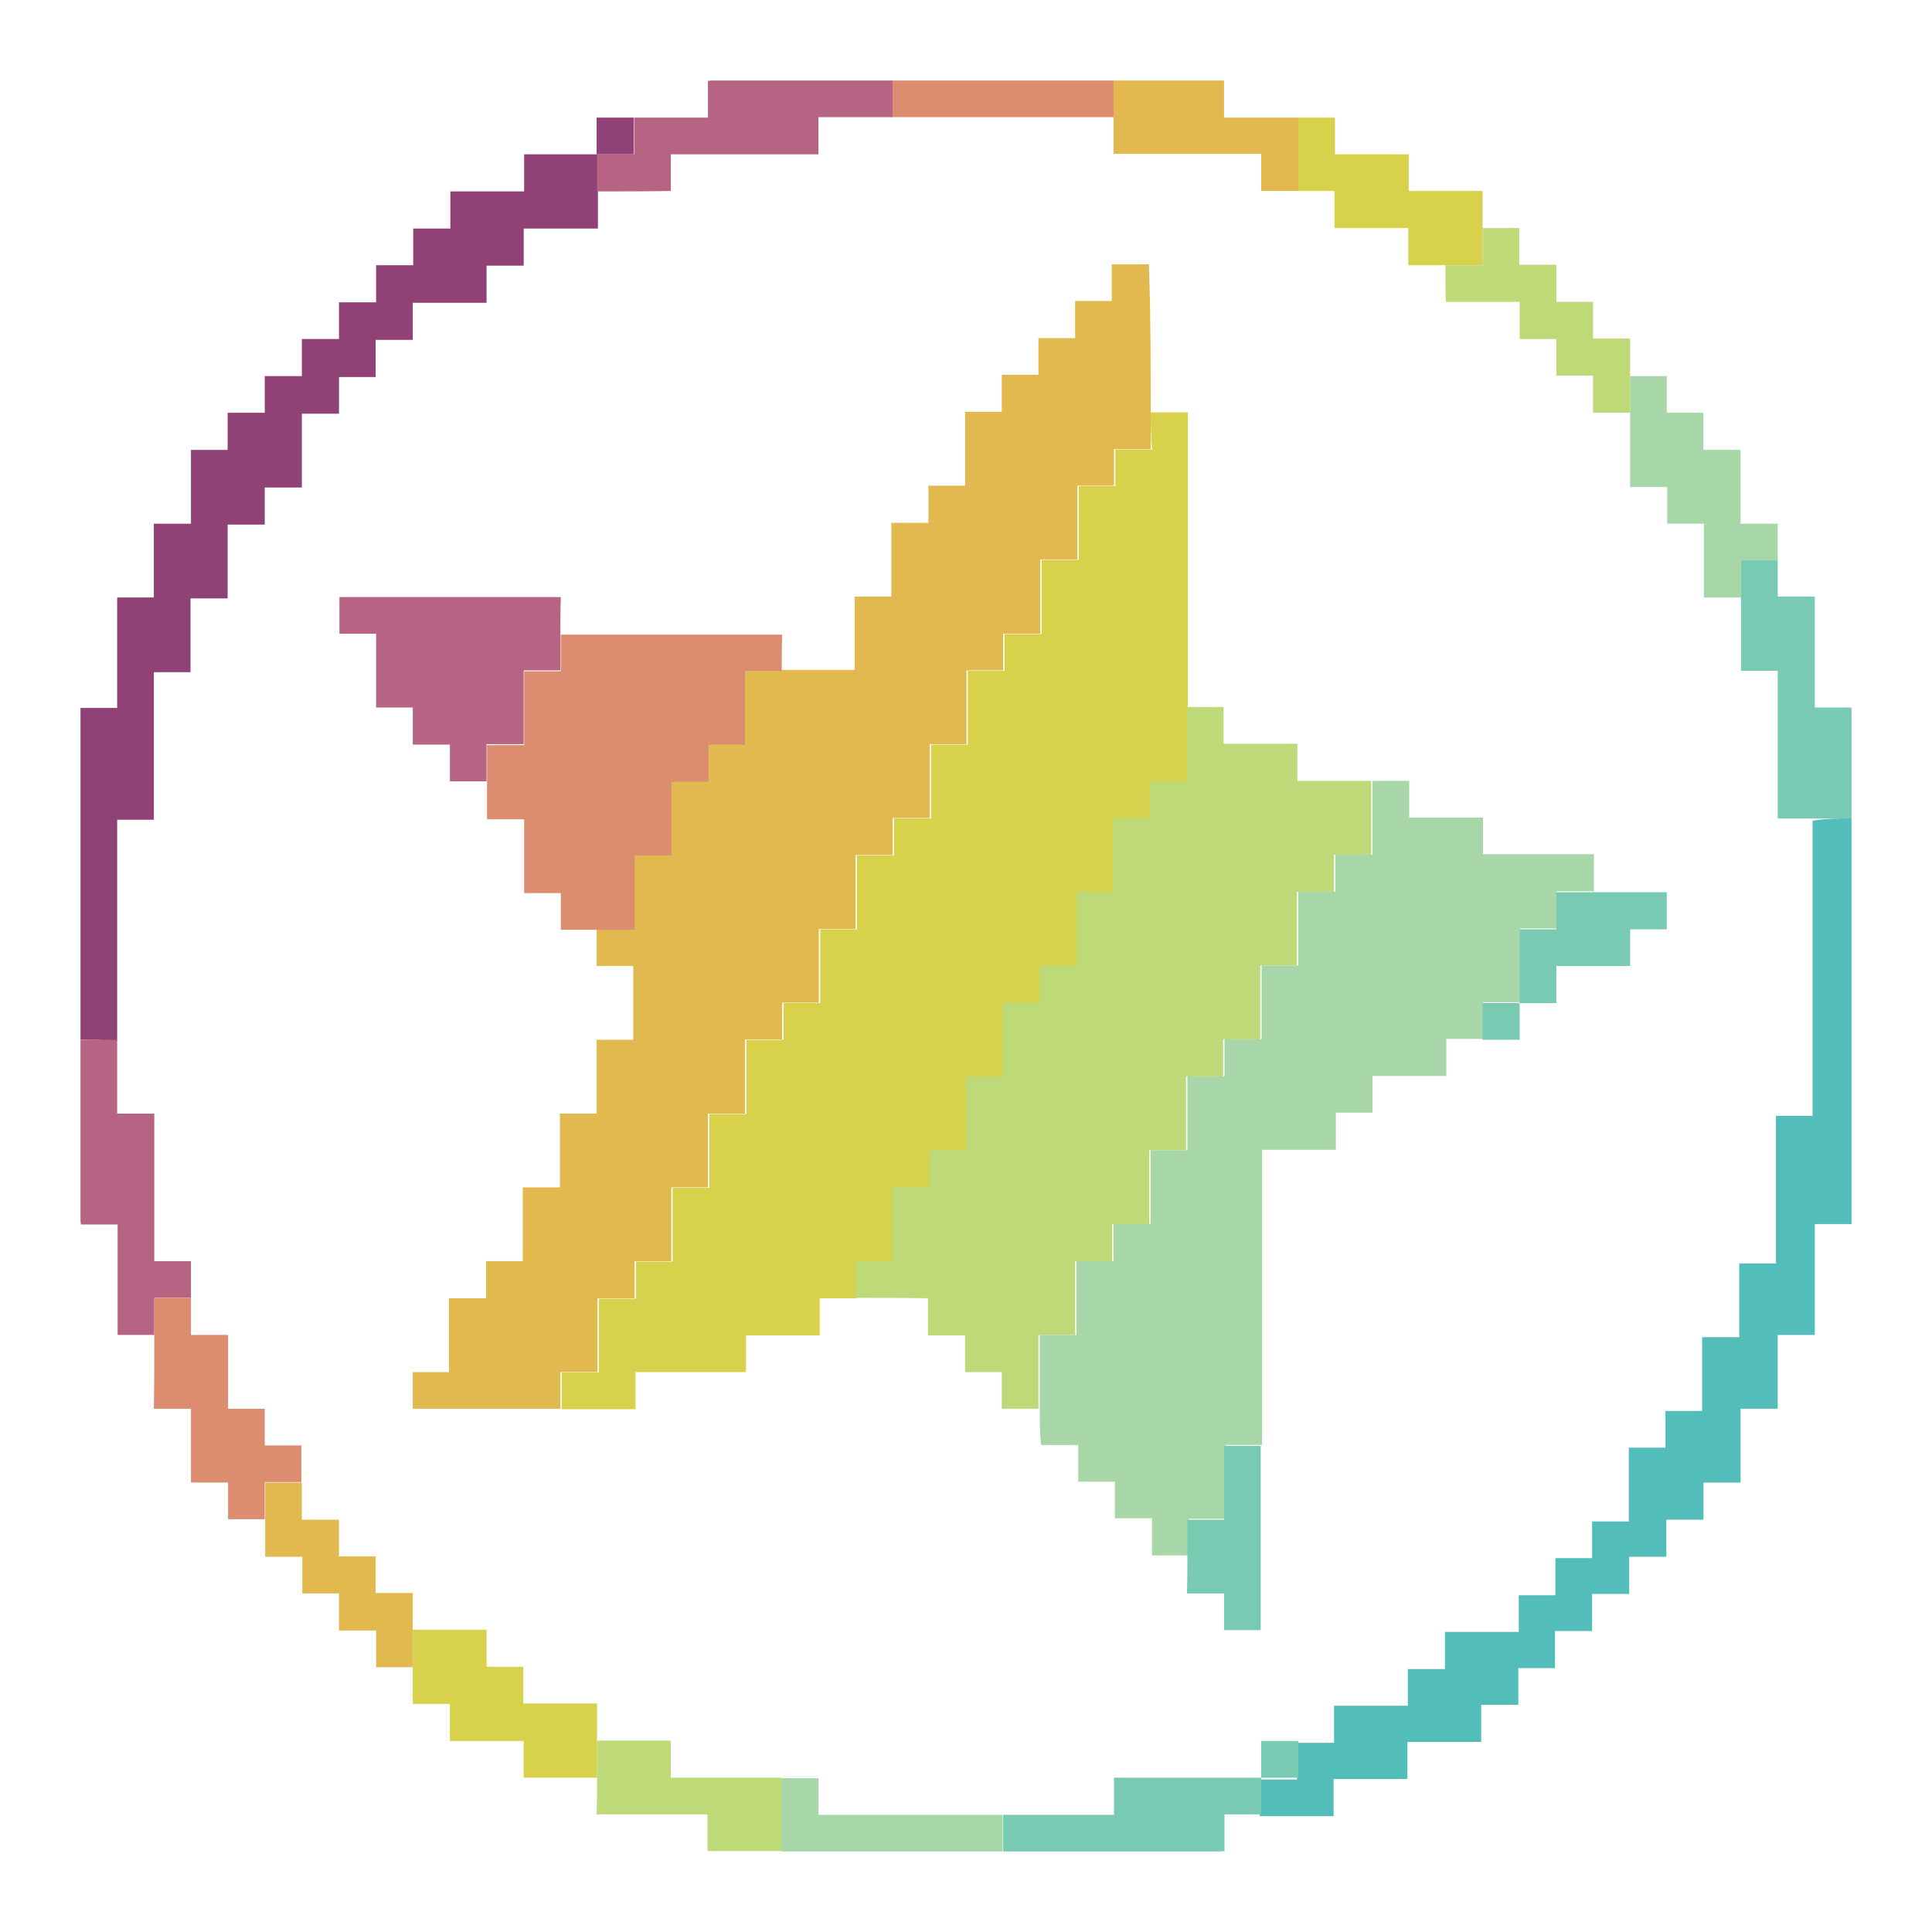
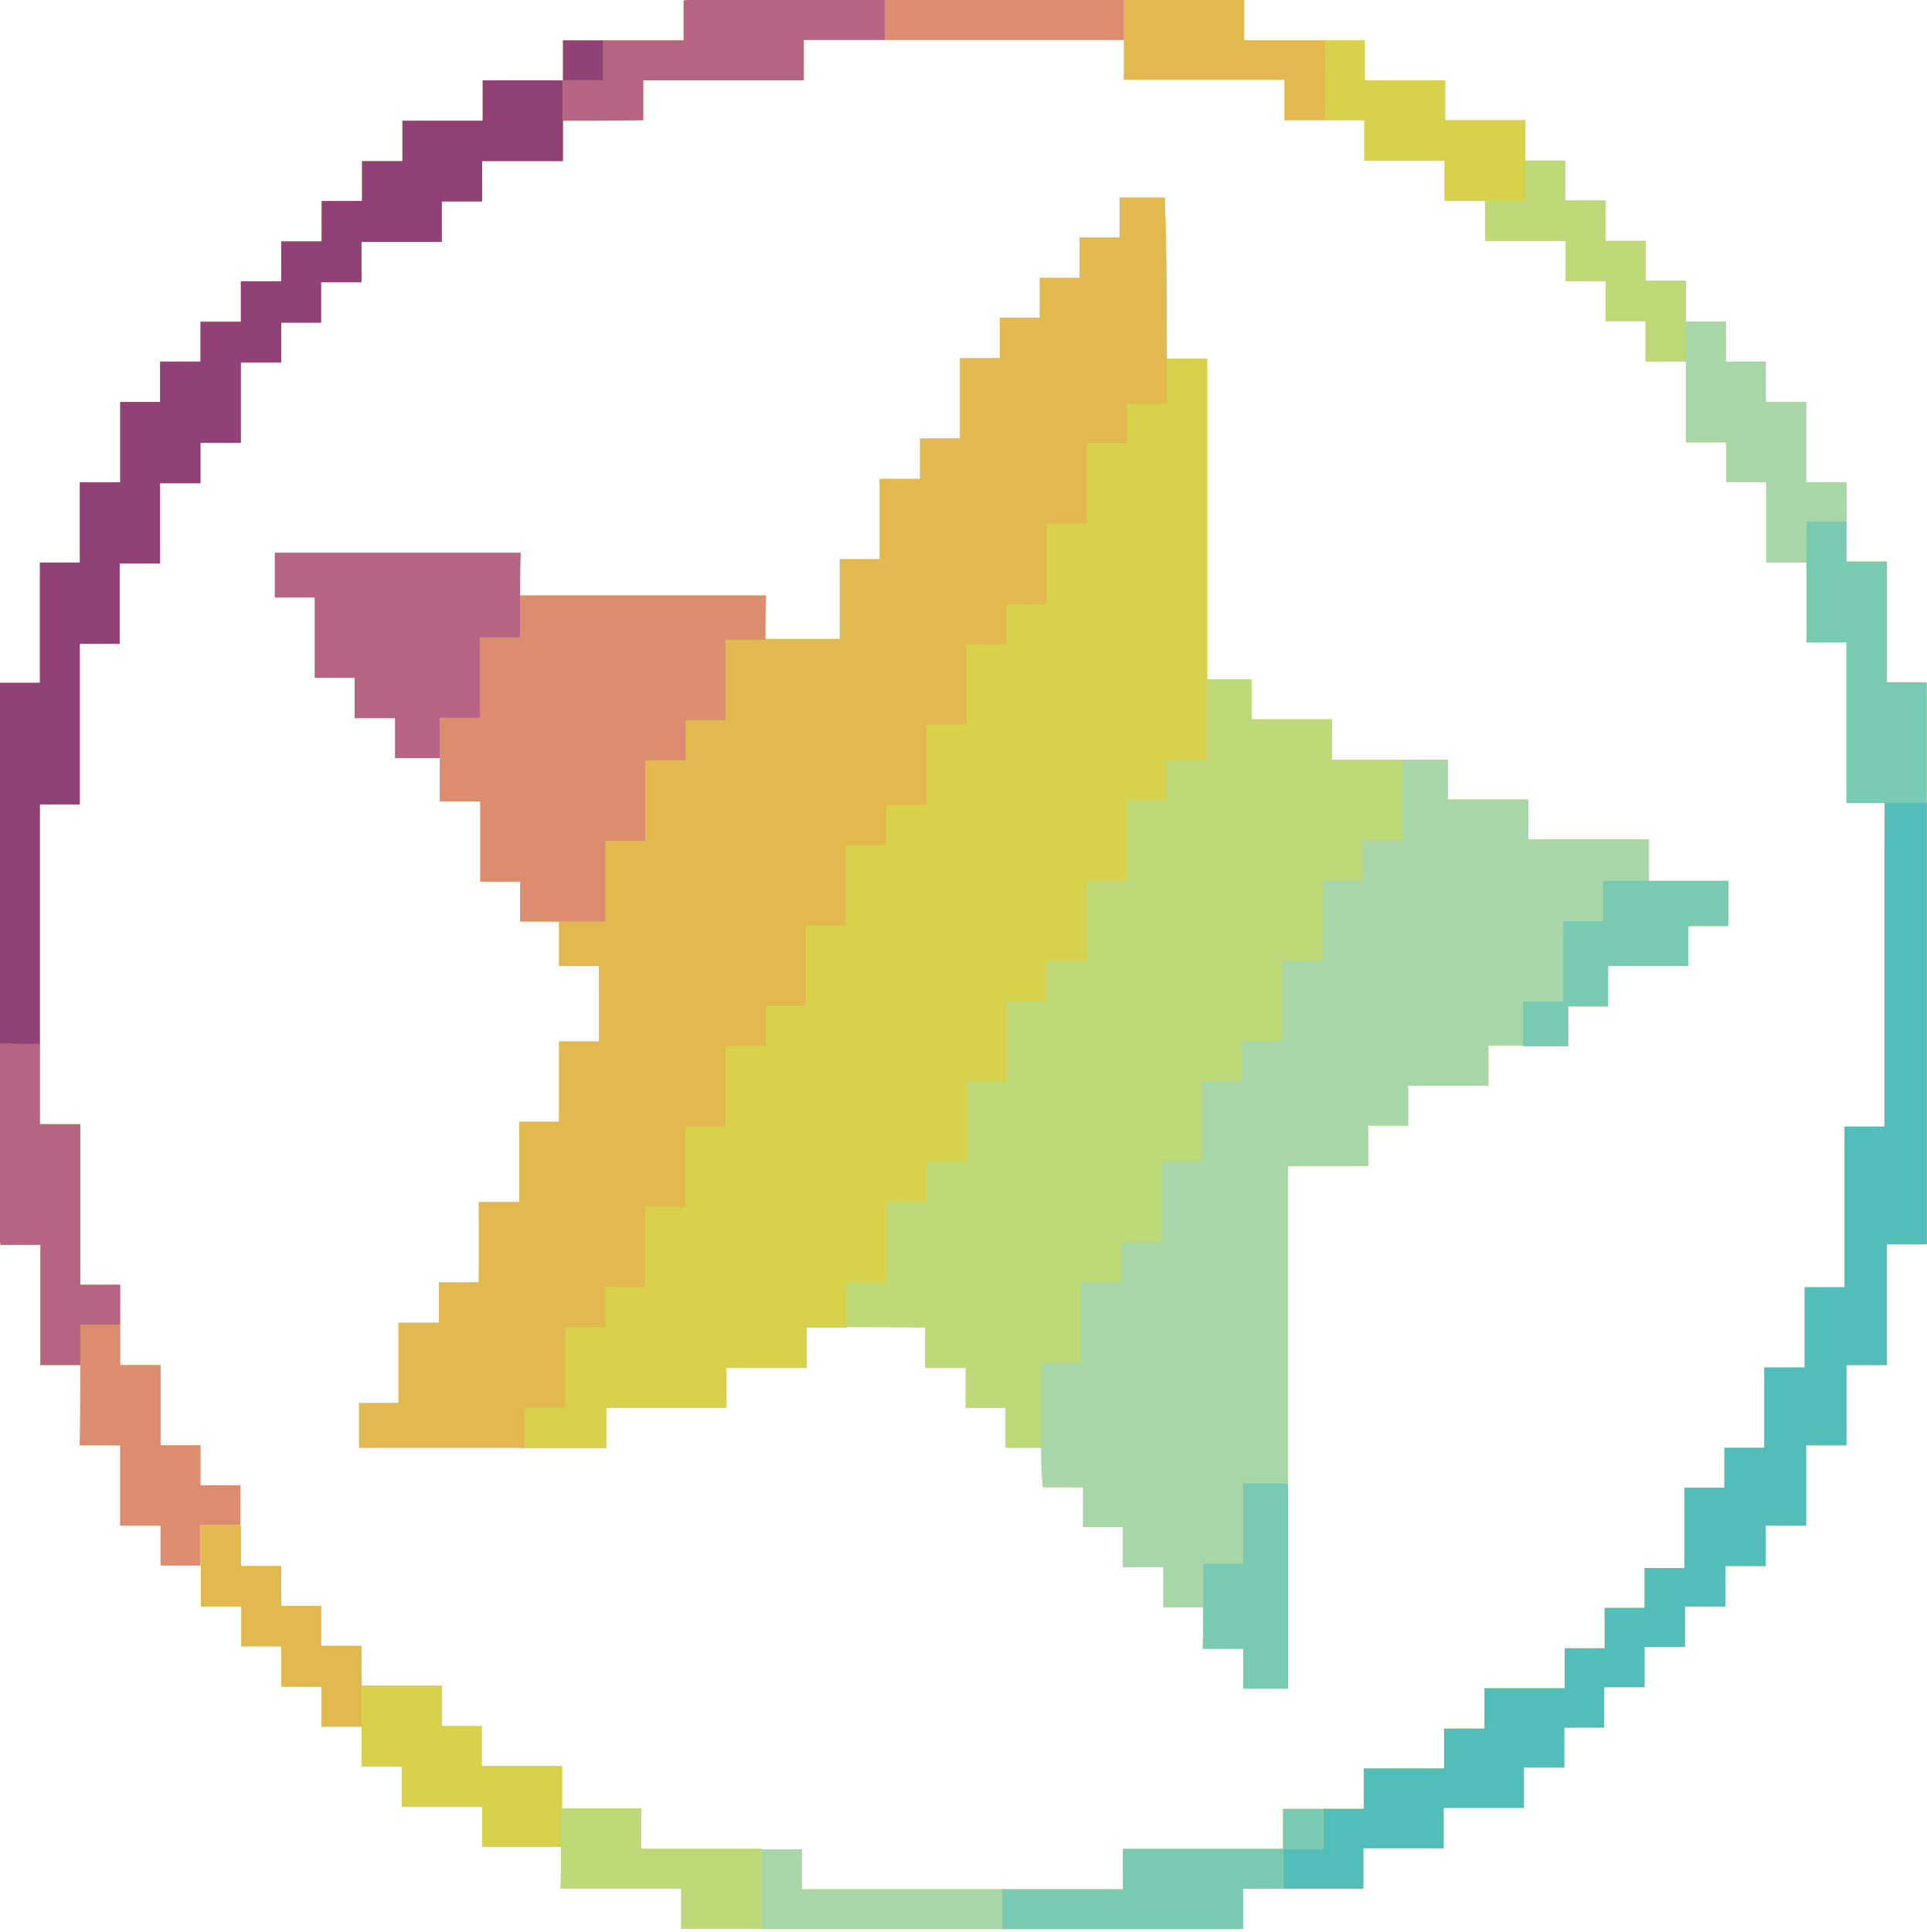
- <svg xmlns="http://www.w3.org/2000/svg" version="1.1" id="Layer_1" x="0px" y="0px" viewBox="0 0 432 432" style="enable-background:new 0 0 432 432;" xml:space="preserve">
-   <style type="text/css">
- 	.st0{fill:#53BDB9;}
- 	.st1{fill:#904175;}
- 	.st2{fill:#B76384;}
- 	.st3{fill:#78CAB3;}
- 	.st4{fill:#A7D6A8;}
- 	.st5{fill:#DC8D6F;}
- 	.st6{fill:#D8D14B;}
- 	.st7{fill:#E2B94E;}
- 	.st8{fill:#BED977;}
- </style>
-   <g>
-     <path class="st0" d="M414,183c0,0.4,0,0.8,0,1.1c0,29.4,0,58.8,0,88.3c0,0.4,0,0.8,0,1.3c-2.7,0-5.4,0-8.2,0c0,8.3,0,16.5,0,24.8   c-2.8,0-5.5,0-8.3,0c0,5.5,0,11,0,16.5c-2.8,0-5.5,0-8.3,0c0,5.5,0,11,0,16.5c-2.8,0-5.5,0-8.3,0c0,2.8,0,5.5,0,8.3   c-2.8,0-5.5,0-8.3,0c0,2.8,0,5.5,0,8.3c-2.8,0-5.5,0-8.3,0c0,2.8,0,5.5,0,8.3c-2.8,0-5.5,0-8.3,0c0,2.8,0,5.5,0,8.3   c-2.8,0-5.5,0-8.3,0c0,2.8,0,5.5,0,8.3c-2.8,0-5.5,0-8.2,0c0,2.8,0,5.4,0,8.2c-2.8,0-5.5,0-8.3,0c0,2.8,0,5.5,0,8.3   c-5.5,0-11,0-16.5,0c0,2.8,0,5.5,0,8.3c-5.5,0-11,0-16.5,0c0,2.8,0,5.5,0,8.3c-5.6,0-11.1,0-16.5,0c0-2.7,0-5.5,0-8.2l0,0   c2.7,0,5.5,0,8.3,0c0-2.9,0-5.5,0-8.2c2.7,0,5.5,0,8.3,0c0-2.9,0-5.6,0-8.3c5.5,0,10.9,0,16.5,0c0-2.8,0-5.5,0-8.2   c2.8,0,5.5,0,8.3,0c0-2.8,0-5.5,0-8.3c5.5,0,11,0,16.5,0c0-2.8,0-5.4,0-8.2c2.8,0,5.5,0,8.2,0c0-2.8,0-5.5,0-8.3c2.8,0,5.5,0,8.2,0   c0-2.8,0-5.4,0-8.2c2.8,0,5.5,0,8.2,0c0-5.5,0-11,0-16.5c2.8,0,5.5,0,8.2,0c0-2.8,0-5.4,0-8.2c2.8,0,5.5,0,8.2,0c0-5.5,0-11,0-16.5   c2.8,0,5.5,0,8.3,0c0-5.5,0-11,0-16.5c2.8,0,5.4,0,8.2,0c0-11,0-21.9,0-33c2.8,0,5.5,0,8.2,0c0-0.5,0-0.9,0-1.3   c0-18.4,0-36.8,0-55.3c0-3.1,0-6.3,0-9.4C408.5,183,411.2,183,414,183z" />
-     <path class="st1" d="M18,232.5c0-0.3,0-0.5,0-0.8c0-24.1,0-48.3,0-72.4c0-0.3,0-0.6,0-1c2.8,0,5.4,0,8.2,0c0-8.3,0-16.5,0-24.7   c2.8,0,5.4,0,8.2,0c0-5.5,0-11,0-16.5c2.8,0,5.5,0,8.3,0c0-5.5,0-11,0-16.5c2.8,0,5.4,0,8.2,0c0-2.8,0-5.5,0-8.3c2.8,0,5.5,0,8.3,0   c0-2.8,0-5.4,0-8.2c2.8,0,5.5,0,8.3,0c0-2.8,0-5.5,0-8.3c2.8,0,5.5,0,8.3,0c0-2.8,0-5.4,0-8.2c2.8,0,5.5,0,8.3,0c0-2.8,0-5.5,0-8.3   c2.8,0,5.5,0,8.3,0c0-2.8,0-5.4,0-8.2c2.8,0,5.5,0,8.3,0c0-2.8,0-5.5,0-8.3c5.5,0,11,0,16.5,0c0-2.8,0-5.4,0-8.3c5.5,0,11,0,16.5,0   c0,2.8,0,5.5,0,8.3c0,2.7,0,5.5,0,8.3c-5.6,0-11,0-16.6,0c0,2.8,0,5.5,0,8.3c-2.8,0-5.5,0-8.3,0c0,2.8,0,5.5,0,8.3   c-5.5,0-11,0-16.5,0c0,2.8,0,5.5,0,8.3c-2.8,0-5.5,0-8.3,0c0,2.8,0,5.5,0,8.3c-2.8,0-5.5,0-8.2,0c0,2.8,0,5.4,0,8.2   c-2.8,0-5.5,0-8.3,0c0,5.5,0,11,0,16.5c-2.8,0-5.5,0-8.3,0c0,2.8,0,5.5,0,8.3c-2.8,0-5.5,0-8.3,0c0,5.5,0,11,0,16.5   c-2.8,0-5.5,0-8.3,0c0,5.5,0,11,0,16.5c-2.8,0-5.5,0-8.2,0c0,11,0,22,0,33c-2.8,0-5.5,0-8.2,0c0,0.5,0,0.9,0,1.4   c0,15.6,0,31.2,0,46.8c0,0.4,0,0.9,0,1.3C23.5,232.5,20.8,232.5,18,232.5z" />
-     <path class="st2" d="M133.5,42.8c0-2.8,0-5.5,0-8.3c0,0,0,0,0,0c2.7,0,5.4,0,8.3,0c0-2.8,0-5.5,0-8.2c5.5,0,10.9,0,16.5,0   c0-2.8,0-5.5,0-8.2c0.3,0,0.6-0.1,0.8-0.1c13.3,0,26.6,0,40,0c0.2,0,0.3,0,0.5,0c0,2.7,0,5.5,0,8.2c-5.5,0-11,0-16.6,0   c0,2.9,0,5.6,0,8.3c-11,0-21.9,0-33,0c0,2.8,0,5.5,0,8.2C144.4,42.8,139,42.8,133.5,42.8z" />
-     <path class="st3" d="M414,183c-2.7,0-5.5,0-8.2,0c-2.7,0-5.5,0-8.3,0c0-11.1,0-22,0-33c-2.8,0-5.5,0-8.2,0c0-5.6,0-11,0-16.5   c0-2.7,0-5.5,0-8.3c2.9,0,5.6,0,8.2,0c0,2.7,0,5.4,0,8.2c2.8,0,5.5,0,8.3,0c0,8.3,0,16.5,0,24.8c2.8,0,5.5,0,8.1,0   c0.1,0.2,0.1,0.3,0.1,0.5C414,166.8,414,174.9,414,183z" />
-     <path class="st2" d="M18,232.5c2.7,0,5.5,0,8.2,0c0,5.5,0,11,0,16.5c2.9,0,5.6,0,8.3,0c0,11,0,21.9,0,33c2.8,0,5.5,0,8.2,0   c0,2.8,0,5.5,0,8.2c-2.7,0-5.4,0-8.2,0c0,2.8,0,5.5,0,8.3c-2.7,0-5.4,0-8.2,0c0-8.3,0-16.4,0-24.7c-2.8,0-5.5,0-8.2,0   c0-0.3-0.1-0.6-0.1-0.8c0-13.3,0-26.7,0-40C18,232.8,18,232.7,18,232.5z" />
-     <path class="st4" d="M397.5,125.3c-2.7,0-5.4,0-8.2,0c0,2.8,0,5.5,0,8.3c-2.7,0-5.5,0-8.3,0c0-5.6,0-11,0-16.5c-2.8,0-5.4,0-8.2,0   c0-2.8,0-5.4,0-8.2c-2.8,0-5.5,0-8.3,0c0-5.6,0-11,0-16.5c0-2.8,0-5.5,0-8.3c2.7,0,5.4,0,8.2,0c0,2.8,0,5.5,0,8.2   c2.8,0,5.4,0,8.2,0c0,2.8,0,5.5,0,8.3c2.8,0,5.5,0,8.3,0c0,5.5,0,11,0,16.5c2.8,0,5.5,0,8.3,0C397.5,119.8,397.5,122.5,397.5,125.3   z" />
-     <path class="st5" d="M34.5,298.5c0-2.7,0-5.4,0-8.3c2.8,0,5.5,0,8.2,0c0,2.7,0,5.5,0,8.3c2.9,0,5.6,0,8.3,0c0,5.5,0,11,0,16.5   c2.8,0,5.4,0,8.2,0c0,2.8,0,5.4,0,8.2c2.8,0,5.5,0,8.2,0c0,2.8,0,5.5,0,8.2c-2.7,0-5.4,0-8.2,0c0,2.8,0,5.6,0,8.3   c-2.7,0-5.4,0-8.2,0c0-2.8,0-5.4,0-8.2c-2.8,0-5.5,0-8.3,0c0-5.6,0-11,0-16.5c-2.8,0-5.4,0-8.3,0C34.5,309.5,34.5,304,34.5,298.5z" />
-     <path class="st6" d="M133.5,397.5c-5.5,0-10.9,0-16.4,0c0-2.8,0-5.4,0-8.2c-5.5,0-11,0-16.5,0c0-2.8,0-5.5,0-8.3   c-2.8,0-5.4,0-8.3,0c0-2.8,0-5.5,0-8.3c0-2.8,0-5.5,0-8.3c5.5,0,11,0,16.5,0c0,2.8,0,5.5,0,8.3c2.8,0,5.4,0,8.2,0   c0,2.8,0,5.4,0,8.2c5.5,0,11,0,16.5,0c0,2.8,0,5.5,0,8.2C133.5,392,133.5,394.8,133.5,397.5z" />
-     <path class="st6" d="M290.3,26.3c2.7,0,5.4,0,8.2,0c0,2.7,0,5.4,0,8.2c5.5,0,10.9,0,16.5,0c0,2.8,0,5.5,0,8.2c5.5,0,10.9,0,16.5,0   c0,2.8,0,5.5,0,8.3c0,2.7,0,5.5,0,8.3c-2.9,0-5.6,0-8.3,0c-2.7,0-5.5,0-8.3,0c0-2.8,0-5.5,0-8.3c-5.5,0-11,0-16.5,0   c0-2.8,0-5.5,0-8.3c-2.8,0-5.5,0-8.2,0C290.3,37.2,290.3,31.8,290.3,26.3z" />
-     <path class="st3" d="M282,397.5c0,2.7,0,5.5,0,8.2c-2.7,0-5.4,0-8.2,0c0,2.8,0,5.5,0,8.2c-0.4,0-0.6,0.1-0.9,0.1   c-16.1,0-32.2,0-48.2,0c-0.1,0-0.3,0-0.4,0c0-2.7,0-5.5,0-8.2c8.2,0,16.5,0,24.8,0c0-2.8,0-5.5,0-8.3c0.5,0,0.9,0,1.3,0   C260.9,397.5,271.4,397.5,282,397.5z" />
-     <path class="st7" d="M290.3,26.3c0,5.5,0,11,0,16.4c-2.7,0-5.5,0-8.3,0c0-2.8,0-5.5,0-8.3c-11,0-22,0-33,0c0-2.8,0-5.5,0-8.2   c0-2.7,0-5.5,0-8.2c8.2,0,16.4,0,24.7,0c0,2.7,0,5.4,0,8.3C279.3,26.3,284.8,26.3,290.3,26.3z" />
-     <path class="st8" d="M323.2,59.3c2.7,0,5.4,0,8.3,0c0-2.8,0-5.6,0-8.3c2.7,0,5.4,0,8.2,0c0,2.8,0,5.4,0,8.2c2.8,0,5.5,0,8.3,0   c0,2.8,0,5.5,0,8.3c2.8,0,5.4,0,8.2,0c0,2.8,0,5.5,0,8.2c2.8,0,5.4,0,8.3,0c0,2.8,0,5.5,0,8.3c0,2.8,0,5.5,0,8.3   c-2.7,0-5.5,0-8.3,0c0-2.8,0-5.5,0-8.3c-2.8,0-5.5,0-8.2,0c0-2.8,0-5.4,0-8.2c-2.8,0-5.4,0-8.2,0c0-2.8,0-5.5,0-8.3   c-5.5,0-11,0-16.5,0C323.2,64.7,323.2,62,323.2,59.3z" />
-     <path class="st8" d="M133.5,397.5c0-2.8,0-5.5,0-8.3c5.5,0,11,0,16.5,0c0,2.8,0,5.5,0,8.3c0.5,0,1,0,1.4,0c7.8,0,15.5,0,23.3,0   c0,5.5,0,11,0,16.4c-5.5,0-10.9,0-16.5,0c0-2.7,0-5.4,0-8.2c-8.3,0-16.4,0-24.8,0C133.5,403,133.5,400.2,133.5,397.5z" />
-     <path class="st7" d="M92.3,364.5c0,2.8,0,5.5,0,8.3c-2.7,0-5.4,0-8.2,0c0-2.8,0-5.4,0-8.2c-2.8,0-5.5,0-8.3,0c0-2.8,0-5.5,0-8.3   c-2.8,0-5.5,0-8.2,0c0-2.8,0-5.5,0-8.2c-2.8,0-5.5,0-8.3,0c0-2.8,0-5.5,0-8.3c0-2.7,0-5.4,0-8.3c2.8,0,5.5,0,8.2,0   c0,2.7,0,5.5,0,8.3c2.9,0,5.5,0,8.3,0c0,2.8,0,5.5,0,8.2c2.8,0,5.4,0,8.2,0c0,2.8,0,5.4,0,8.2c2.8,0,5.5,0,8.3,0   C92.3,359.1,92.3,361.8,92.3,364.5z" />
-     <path class="st4" d="M174.7,414c0-5.5,0-11,0-16.4c2.7,0,5.5,0,8.3,0c0,2.8,0,5.5,0,8.2c0.5,0,0.8,0,1.2,0c12.2,0,24.3,0,36.5,0   c1.2,0,2.3,0,3.5,0c0,2.7,0,5.5,0,8.2c-0.4,0-0.9,0-1.3,0c-15.6,0-31.2,0-46.8,0C175.6,414,175.2,414,174.7,414z" />
-     <path class="st5" d="M249,18c0,2.7,0,5.5,0,8.2c-16,0-32.1,0-48.1,0c-0.4,0-0.9,0-1.3,0c0-2.7,0-5.5,0-8.2c0.3,0,0.5,0,0.8,0   c16,0,31.9,0,47.9,0C248.5,18,248.7,18,249,18z" />
-     <path class="st1" d="M141.7,26.3c0,2.7,0,5.4,0,8.2c-2.8,0-5.5,0-8.3,0c0-2.7,0-5.4,0-8.2C136.3,26.3,139,26.3,141.7,26.3z" />
-     <path class="st3" d="M282,397.5c0-2.7,0-5.4,0-8.2c2.8,0,5.5,0,8.3,0c0,2.7,0,5.4,0,8.2C287.4,397.5,284.7,397.5,282,397.5z" />
-     <path class="st6" d="M257.3,92.2c2.7,0,5.4,0,8.3,0c0,22.1,0,44,0,66c0,5.5,0,11,0,16.6c-2.9,0-5.5,0-8.3,0c0,2.8,0,5.4,0,8.2   c-2.8,0-5.4,0-8.2,0c0,5.5,0,10.9,0,16.5c-2.8,0-5.4,0-8.2,0c0,5.5,0,10.9,0,16.5c-2.8,0-5.5,0-8.3,0c0,2.8,0,5.5,0,8.3   c-2.8,0-5.4,0-8.2,0c0,5.5,0,10.9,0,16.5c-2.8,0-5.4,0-8.2,0c0,5.5,0,10.9,0,16.5c-2.8,0-5.4,0-8.2,0c0,2.8,0,5.4,0,8.2   c-2.8,0-5.4,0-8.3,0c0,5.6,0,11,0,16.6c-2.8,0-5.5,0-8.2,0c0,2.8,0,5.5,0,8.2c-2.7,0-5.4,0-8.2,0c0,2.8,0,5.5,0,8.3   c-5.5,0-11,0-16.5,0c0,2.8,0,5.4,0,8.2c-8.3,0-16.4,0-24.7,0c0,2.8,0,5.5,0,8.3c-5.6,0-11.1,0-16.5,0c0-2.7,0-5.4,0-8.2   c2.8,0,5.5,0,8.3,0c0-5.5,0-10.9,0-16.5c2.8,0,5.5,0,8.3,0c0-2.8,0-5.5,0-8.3c2.8,0,5.4,0,8.2,0c0-5.5,0-10.9,0-16.5   c2.8,0,5.4,0,8.2,0c0-5.5,0-10.9,0-16.5c2.8,0,5.4,0,8.3,0c0-5.6,0-11,0-16.6c2.8,0,5.5,0,8.3,0c0-2.8,0-5.4,0-8.2   c2.8,0,5.4,0,8.2,0c0-5.5,0-10.9,0-16.5c2.8,0,5.4,0,8.2,0c0-5.5,0-10.9,0-16.5c2.8,0,5.4,0,8.3,0c0-2.8,0-5.5,0-8.3   c2.8,0,5.5,0,8.3,0c0-5.5,0-10.9,0-16.5c2.8,0,5.4,0,8.2,0c0-5.5,0-10.9,0-16.5c2.8,0,5.4,0,8.2,0c0-2.8,0-5.4,0-8.2   c2.8,0,5.4,0,8.3,0c0-5.6,0-11,0-16.6c2.8,0,5.5,0,8.3,0c0-5.5,0-10.9,0-16.5c2.8,0,5.4,0,8.2,0c0-2.8,0-5.4,0-8.2   c2.8,0,5.4,0,8.2,0C257.3,97.6,257.3,94.9,257.3,92.2z" />
-     <path class="st7" d="M257.3,92.2c0,2.7,0,5.4,0,8.2c-2.8,0-5.4,0-8.2,0c0,2.8,0,5.4,0,8.2c-2.8,0-5.4,0-8.2,0c0,5.5,0,10.9,0,16.5   c-2.8,0-5.4,0-8.3,0c0,5.6,0,11,0,16.6c-2.8,0-5.5,0-8.3,0c0,2.8,0,5.4,0,8.2c-2.8,0-5.4,0-8.2,0c0,5.5,0,10.9,0,16.5   c-2.8,0-5.4,0-8.2,0c0,5.5,0,10.9,0,16.5c-2.8,0-5.4,0-8.3,0c0,2.8,0,5.5,0,8.3c-2.8,0-5.5,0-8.3,0c0,5.5,0,10.9,0,16.5   c-2.8,0-5.4,0-8.2,0c0,5.5,0,10.9,0,16.5c-2.8,0-5.4,0-8.2,0c0,2.8,0,5.4,0,8.2c-2.8,0-5.4,0-8.3,0c0,5.6,0,11,0,16.6   c-2.8,0-5.5,0-8.3,0c0,5.5,0,10.9,0,16.5c-2.8,0-5.4,0-8.2,0c0,5.5,0,10.9,0,16.5c-2.8,0-5.4,0-8.2,0c0,2.8,0,5.4,0,8.3   c-2.8,0-5.5,0-8.3,0c0,5.6,0,11,0,16.5c-2.8,0-5.4,0-8.3,0c0,2.8,0,5.5,0,8.2c-4.3,0-8.5,0-12.8,0c-6.3,0-12.6,0-19,0   c-0.4,0-0.7,0-1.2,0c0-2.8,0-5.4,0-8.2c2.7,0,5.4,0,8.1,0c0-5.5,0-11,0-16.5c2.8,0,5.5,0,8.3,0c0-2.8,0-5.5,0-8.3   c2.8,0,5.4,0,8.2,0c0-5.5,0-11,0-16.5c2.8,0,5.5,0,8.3,0c0-5.5,0-11,0-16.5c2.8,0,5.4,0,8.2,0c0-5.5,0-11,0-16.5c2.8,0,5.5,0,8.2,0   c0-5.5,0-11,0-16.5c-2.7,0-5.4,0-8.2,0c0-2.8,0-5.5,0-8.3c2.7,0,5.5,0,8.3,0c0-5.6,0-11,0-16.6c2.8,0,5.4,0,8.2,0   c0-5.5,0-10.9,0-16.5c2.8,0,5.5,0,8.3,0c0-2.8,0-5.5,0-8.3c2.8,0,5.4,0,8.2,0c0-5.5,0-10.9,0-16.5c2.8,0,5.5,0,8.2,0   c5.5,0,10.9,0,16.5,0c0-5.5,0-10.9,0-16.4c2.8,0,5.4,0,8.2,0c0-5.5,0-10.9,0-16.5c2.8,0,5.5,0,8.3,0c0-2.8,0-5.5,0-8.3   c2.8,0,5.5,0,8.2,0c0-5.5,0-10.9,0-16.5c2.8,0,5.5,0,8.2,0c0-2.8,0-5.5,0-8.3c2.8,0,5.5,0,8.2,0c0-2.8,0-5.4,0-8.2   c2.8,0,5.5,0,8.2,0c0-2.8,0-5.5,0-8.3c2.8,0,5.5,0,8.2,0c0-2.8,0-5.4,0-8.2c2.8,0,5.5,0,8.3,0C257.3,70.3,257.3,81.3,257.3,92.2z" />
-     <path class="st8" d="M191.3,290.2c0-2.7,0-5.4,0-8.2c2.7,0,5.4,0,8.2,0c0-5.6,0-11,0-16.6c2.8,0,5.5,0,8.3,0c0-2.8,0-5.4,0-8.2   c2.8,0,5.4,0,8.2,0c0-5.5,0-10.9,0-16.5c2.8,0,5.4,0,8.2,0c0-5.5,0-10.9,0-16.5c2.8,0,5.4,0,8.2,0c0-2.8,0-5.4,0-8.3   c2.8,0,5.5,0,8.3,0c0-5.6,0-11,0-16.5c2.8,0,5.4,0,8.2,0c0-5.5,0-10.9,0-16.5c2.8,0,5.4,0,8.2,0c0-2.8,0-5.4,0-8.2   c2.8,0,5.4,0,8.3,0c0-5.6,0-11.1,0-16.6c2.7,0,5.4,0,8.2,0c0,2.8,0,5.5,0,8.2c5.5,0,11,0,16.5,0c0,2.8,0,5.5,0,8.3   c5.6,0,11,0,16.5,0c0,5.5,0,10.9,0,16.5c-2.8,0-5.5,0-8.3,0c0,2.8,0,5.5,0,8.3c-2.8,0-5.5,0-8.3,0c0,5.5,0,10.9,0,16.5   c-2.8,0-5.4,0-8.2,0c0,5.5,0,10.9,0,16.5c-2.8,0-5.4,0-8.3,0c0,2.8,0,5.5,0,8.3c-2.8,0-5.5,0-8.3,0c0,5.5,0,10.9,0,16.5   c-2.8,0-5.4,0-8.2,0c0,5.5,0,10.9,0,16.5c-2.8,0-5.4,0-8.3,0c0,2.8,0,5.5,0,8.3c-2.8,0-5.5,0-8.3,0c0,5.5,0,10.9,0,16.5   c-2.8,0-5.4,0-8.2,0c0,5.6,0,11,0,16.5c-2.7,0-5.4,0-8.2,0c0-2.8,0-5.5,0-8.2c-2.8,0-5.4,0-8.2,0c0-2.8,0-5.4,0-8.2   c-2.8,0-5.5,0-8.3,0c0-2.8,0-5.5,0-8.3C202.2,290.2,196.7,290.2,191.3,290.2z" />
-     <path class="st4" d="M232.5,315c0-5.5,0-10.9,0-16.5c2.8,0,5.4,0,8.2,0c0-5.5,0-10.9,0-16.5c2.8,0,5.4,0,8.3,0c0-2.8,0-5.5,0-8.3   c2.8,0,5.5,0,8.3,0c0-5.5,0-10.9,0-16.5c2.8,0,5.4,0,8.2,0c0-5.5,0-10.9,0-16.5c2.8,0,5.4,0,8.3,0c0-2.8,0-5.5,0-8.3   c2.8,0,5.5,0,8.3,0c0-5.5,0-10.9,0-16.5c2.8,0,5.4,0,8.2,0c0-5.5,0-10.9,0-16.5c2.8,0,5.4,0,8.3,0c0-2.8,0-5.5,0-8.3   c2.8,0,5.5,0,8.3,0c0-5.6,0-11,0-16.5c2.7,0,5.4,0,8.2,0c0,2.7,0,5.4,0,8.2c5.5,0,11,0,16.5,0c0,2.8,0,5.4,0,8.2   c8.3,0,16.4,0,24.8,0c0,2.8,0,5.6,0,8.3c-2.7,0-5.5,0-8.3,0c0,2.9,0,5.5,0,8.3c-2.8,0-5.4,0-8.2,0c0,5.6,0,11,0,16.5c0,0,0,0,0,0   c-2.7,0-5.5,0-8.3,0c0,2.9,0,5.5,0,8.2c-2.7,0-5.4,0-8.2,0c0,2.8,0,5.5,0,8.3c-5.5,0-11,0-16.5,0c0,2.8,0,5.4,0,8.2   c-2.8,0-5.4,0-8.2,0c0,2.8,0,5.5,0,8.3c-5.5,0-11,0-16.5,0c0,0.5,0,0.9,0,1.3c0,21.2,0,42.3,0,63.5c0,0.4,0,0.8,0,1.2   c-2.7,0-5.4,0-8.2,0c0,5.6,0,11,0,16.5c-2.8,0-5.5,0-8.2,0c0,2.8,0,5.5,0,8.2c-2.7,0-5.4,0-8.2,0c0-2.8,0-5.5,0-8.3   c-2.8,0-5.5,0-8.3,0c0-2.8,0-5.5,0-8.2c-2.8,0-5.4,0-8.2,0c0-2.7,0-5.4,0-8.2c-2.8,0-5.5,0-8.3,0   C232.5,320.5,232.5,317.7,232.5,315z" />
-     <path class="st5" d="M174.8,150c-2.7,0-5.4,0-8.2,0c0,5.5,0,11,0,16.5c-2.8,0-5.4,0-8.2,0c0,2.8,0,5.4,0,8.3c-2.8,0-5.5,0-8.3,0   c0,5.6,0,11,0,16.5c-2.8,0-5.4,0-8.2,0c0,5.5,0,10.9,0,16.6c-2.8,0-5.6,0-8.3,0c-2.7,0-5.4,0-8.2,0c0-2.8,0-5.5,0-8.2   c-2.8,0-5.4,0-8.2,0c0-5.5,0-10.9,0-16.5c-2.8,0-5.5,0-8.3,0c0-2.8,0-5.6,0-8.3c0-2.7,0-5.5,0-8.3c2.9,0,5.5,0,8.3,0   c0-5.5,0-11,0-16.5c2.8,0,5.5,0,8.2,0c0-2.8,0-5.5,0-8.2c16.4,0,32.9,0,49.5,0C174.8,144.5,174.8,147.2,174.8,150z" />
-     <path class="st2" d="M125.3,141.7c0,2.7,0,5.4,0,8.2c-2.8,0-5.4,0-8.2,0c0,5.5,0,11,0,16.5c-2.8,0-5.5,0-8.3,0c0,2.8,0,5.6,0,8.3   c-2.7,0-5.4,0-8.2,0c0-2.8,0-5.4,0-8.2c-2.8,0-5.5,0-8.3,0c0-2.8,0-5.5,0-8.3c-2.8,0-5.4,0-8.2,0c0-5.5,0-11,0-16.5   c-2.8,0-5.5,0-8.2,0c0-2.8,0-5.4,0-8.2c16.4,0,32.9,0,49.5,0C125.3,136.3,125.3,139,125.3,141.7z" />
-     <path class="st3" d="M339.8,224.3c0-5.5,0-10.9,0-16.5c2.8,0,5.4,0,8.2,0c0-2.8,0-5.4,0-8.3c2.9,0,5.6,0,8.3,0c5.5,0,10.9,0,16.4,0   c0,2.8,0,5.5,0,8.3c-2.7,0-5.4,0-8.2,0c0,2.8,0,5.4,0,8.2c-5.5,0-10.9,0-16.5,0c0,2.8,0,5.5,0,8.3   C345.2,224.3,342.5,224.3,339.8,224.3z" />
-     <path class="st3" d="M265.5,348c0-2.7,0-5.4,0-8.2c2.8,0,5.4,0,8.2,0c0-5.5,0-11,0-16.5c2.8,0,5.5,0,8.2,0c0,1.2,0,2.4,0,3.6   c0,12.1,0,24.3,0,36.4c0,0.4,0,0.7,0,1.2c-2.8,0-5.4,0-8.2,0c0-2.7,0-5.4,0-8.2c-2.8,0-5.4,0-8.3,0   C265.5,353.5,265.5,350.8,265.5,348z" />
-     <path class="st3" d="M331.5,232.5c0-2.7,0-5.4,0-8.2c2.8,0,5.5,0,8.3,0c0,2.7,0,5.4,0,8.2C337,232.5,334.2,232.5,331.5,232.5z" />
-   </g>
+ <svg xmlns="http://www.w3.org/2000/svg" width="396" height="397" fill="none" viewBox="0 0 396 397">
+   <path fill="#D8D14B" d="M396 165v90.7h-8.2v24.8h-8.3V297h-8.3v16.5h-8.3v8.3h-8.3v8.3h-8.3v8.3H338v8.3h-8.3v8.3h-8.2v8.2h-8.3v8.3h-16.5v8.3h-16.5v8.3h-16.5v-8.2h8.3v-8.2h8.3v-8.3h16.5v-8.2h8.3v-8.3h16.5v-8.2h8.2v-8.3h8.2v-8.2h8.2v-16.5h8.2v-8.2h8.2V281h8.3v-16.5h8.2v-33h8.2v-56.6c0-3.1.04-6.8.04-9.9H396ZM99.2 16.5h16.5v16.6H99.1v8.3h-8.3v8.3H74.3V58H66v8.3h-8.2v8.2h-8.3V91h-8.3v8.3h-8.3v16.5h-8.3v16.5h-8.2v33H8.2v49.5c-2.7-.3-5.4-.3-8.2-.3v-74.2h8.2v-24.7h8.2V99.1h8.3V82.6h8.2v-8.3h8.3v-8.2h8.3v-8.3h8.3v-8.2h8.3v-8.3h8.3v-8.2h8.3v-8.3h16.5v-8.3Zm16.5-8.2v8.2h8.3V8.3h-8.3ZM99 362.9h16.5v16.6H99.1v-8.2H82.6V363h-8.3v-16.6h16.5v8.3H99v8.2ZM297 24.7v-8.2h-16.5V8.3h-8.2c0 5.5 0 10.9-.1 16.4h8.2V33h16.5v8.3h16.6V24.7H297Zm-58.2 49.5c0 2.5 0 5.08.25 7.8h-8.15v8.2h-8.2v16.5h-8.3v16.6h-8.3v8.2h-8.2V148h-8.2v16.5h-8.3v8.3h-8.3v16.5h-8.2v16.5h-8.2v8.2h-8.3v16.6h-8.3v16.5h-8.2v16.5h-8.2v8.3h-8.3v16.5h-8.3v9.2h17.5v-8.3h24.7v-8.2h16.5v-8.3h8.2v-8.2h8.2V248h8.3v-8.2h8.2v-16.5h8.2v-16.5h8.2v-8.3h8.3V182h8.2v-16.5h8.2v-8.2h8.3V73.7h-9.3v.5Z" />
+   <path fill="#D8D14B" d="M272.3 8.3v16.4H264v-8.3h-33V0h24.7v8.3h16.6ZM66 330h-8.2v-8.2h-8.3v-8.3h-8.2v16.6h8.3v8.2h8.2v8.3h8.3v8.2h8.2v-16.6H66V330ZM239.38 40.6h-9.28v8.2h-8.2v8.3h-8.2v8.2h-8.2v8.3h-8.2v16.5h-8.2v8.3h-8.3v16.5h-8.2v16.4h-24.7v16.5h-8.2v8.3h-8.3v16.5h-8.2v16.6h-8.3v9.3h8.2V214h-8.2v16.5h-8.2V247h-8.3v16.5h-8.2v8.3h-8.3v16.5h-8.1v9.2h34v-8.2h8.3v-16.5h8.3v-8.3h8.2V248h8.2v-16.5h8.3v-16.6h8.3v-8.2h8.2v-16.5h8.2v-16.5h8.3v-8.3h8.3v-16.5h8.2v-16.5h8.2v-8.2h8.3v-16.6h8.3V91.1h8.2v-8.2h8.2v-8.7c0-10.77 0-21.91-.4-33.12l-.02-.48ZM346.5 57.7v16.6h-8.3V66H330v-8.2h-8.2v-8.3h-16.5c-.1-2.8-.1-5.5-.1-8.2h8.3V33h8.2v8.2h8.3v8.3h8.2v8.2h8.3ZM131.8 379.91v-8.3h-16.5v8.3c0 2.7 0 5.5-.1 8.2H140v8.2h16.5v-16.4h-24.7ZM273.77 147.8h-16.5v-8.2h-9.2v16.6h-8.3v8.2h-8.2v16.5h-8.2v16.5h-8.3v8.3h-8.2v16.5h-8.2v16.5h-8.2v8.2h-8.3v16.6h-8.2v9.2h.5c5.19 0 10.55 0 15.7.09v8.31h8.3v8.2h8.2v8.2h9.2V281h8.2v-16.5h8.3v-8.3h8.3v-16.5h8.2v-16.5h8.3v-8.3h8.3v-16.5h8.2v-16.5h8.3v-8.3h8.3v-17.5h-16.5v-8.3Z" />
+   <path fill="#D8D14B" d="M379.5 99.1v8.2h-8.2v8.3H363V99.1h-8.2v-8.2h-8.3V66.1h8.2v8.2h8.2v8.3h8.3v16.5h8.3ZM164.8 388.21v-8.2h-8.3v16.4H206v-8.2h-41.2ZM314.1 164.3h-16.5v-8.2h-9.2v16.5h-8.3v8.3h-8.3v16.5h-8.2v16.5h-8.3v8.3H247v16.5h-8.2v16.5h-8.3v8.3h-8.3V280H214v17c0 2.72 0 5.53.3 8.16l.05.44h8.25v8.2h8.2v8.2h8.3v8.3h9.2v-8.2h8.2v-16.5h8.2v-66h16.5v-8.3h8.2v-8.2h16.5v-8.3h8.2v-8.2h8.3v-16.5h8.2v-8.3h8.3v-9.3h-24.8v-8.2ZM41.2 305.2h8.2v8.2h-8.2v8.3H33v-8.2h-8.3V297h-8.3c.1-5.5.1-11 .1-16.5v-8.3h8.2v8.3H33V297h8.2v8.2ZM181.6 0v8.2H231V0h-49.4Zm-74.7 130.56h-8.2v16.5h-8.3v17.6h8.3v16.5h8.2v8.2h17.5v-16.6h8.2v-16.5h8.3v-8.3h8.2v-16.5h8.2v-.5c0-2.82 0-5.49.1-8.08l.02-.52H106.9v8.2Z" />
+   <path fill="#D8D14B" d="M181.8 0v8.2h-16.6v8.3h-33v8.2c-5.6.1-11 .1-16.5.1v-8.3h8.3V8.3h16.5V.1c.3 0 .6-.1.8-.1h40.5ZM16.5 231H8.2v-16.5H0V255c0 .2.1.5.1.8h8.2v24.7h8.2v-8.3h8.2V264h-8.2v-33Zm39.99-108.23h8.2v16.5h8.2v8.3h8.3v8.2h9.2v-8.3h8.3v-16.5h8.2v-8.7c0-2.65 0-5.39.1-8.18l.02-.52H56.49v9.2ZM396 140.7V165h-16.5v-33h-8.2v-24.8h8.2v8.2h8.3v24.8h8.1c.1.2.1.3.1.5ZM230.8 379.91v8.3H206v8.2h48.6c.3 0 .5-.1.9-.1v-8.2h8.2v-8.2h-32.9Zm32.9 0h8.3v-8.2h-8.3v8.2ZM255.5 347h9.2v-42.2h-9.2v16.5h-8.2v8.7c0 2.82 0 5.49-.1 8.28l-.02.52h8.32v8.2Zm74-157.7h-8.2v16.5H313v9.2h9.3v-8.2h8.2v-8.3H347v-8.2h8.2V181h-25.7v8.3Z" />
+   <path fill="#53BDB9" d="M396 165v90.7h-8.2v24.8h-8.3V297h-8.3v16.5h-8.3v8.3h-8.3v8.3h-8.3v8.3H338v8.3h-8.3v8.3h-8.2v8.2h-8.3v8.3h-16.5v8.3h-16.5v8.3h-16.5v-8.2h8.3v-8.2h8.3v-8.3h16.5v-8.2h8.3v-8.3h16.5v-8.2h8.2v-8.3h8.2v-8.2h8.2v-16.5h8.2v-8.2h8.2V281h8.3v-16.5h8.2v-33h8.2v-56.6c0-3.1.04-6.8.04-9.9H396Z" />
+   <path fill="#904175" d="M99.2 16.5h16.5v16.6H99.1v8.3h-8.3v8.3H74.3V58H66v8.3h-8.2v8.2h-8.3V91h-8.3v8.3h-8.3v16.5h-8.3v16.5h-8.2v33H8.2v49.5c-2.7-.3-5.4-.3-8.2-.3v-74.2h8.2v-24.7h8.2V99.1h8.3V82.6h8.2v-8.3h8.3v-8.2h8.3v-8.3h8.3v-8.2h8.3v-8.3h8.3v-8.2h8.3v-8.3h16.5v-8.3Zm16.5-8.2v8.2h8.3V8.3h-8.3Z" />
+   <path fill="#D8D14B" d="M99 362.9h16.5v16.6H99.1v-8.2H82.6V363h-8.3v-16.6h16.5v8.3H99v8.2ZM297 24.7v-8.2h-16.5V8.3h-8.2c0 5.5 0 10.9-.1 16.4h8.2V33h16.5v8.3h16.6V24.7H297Zm-58.2 49.5c0 2.5 0 5.08.25 7.8h-8.15v8.2h-8.2v16.5h-8.3v16.6h-8.3v8.2h-8.2V148h-8.2v16.5h-8.3v8.3h-8.3v16.5h-8.2v16.5h-8.2v8.2h-8.3v16.6h-8.3v16.5h-8.2v16.5h-8.2v8.3h-8.3v16.5h-8.3v9.2h17.5v-8.3h24.7v-8.2h16.5v-8.3h8.2v-8.2h8.2V248h8.3v-8.2h8.2v-16.5h8.2v-16.5h8.2v-8.3h8.3V182h8.2v-16.5h8.2v-8.2h8.3V73.7h-9.3v.5Z" />
+   <path fill="#E2B94E" d="M272.3 8.3v16.4H264v-8.3h-33V0h24.7v8.3h16.6ZM66 330h-8.2v-8.2h-8.3v-8.3h-8.2v16.6h8.3v8.2h8.2v8.3h8.3v8.2h8.2v-16.6H66V330ZM239.38 40.6h-9.28v8.2h-8.2v8.3h-8.2v8.2h-8.2v8.3h-8.2v16.5h-8.2v8.3h-8.3v16.5h-8.2v16.4h-24.7v16.5h-8.2v8.3h-8.3v16.5h-8.2v16.6h-8.3v9.3h8.2V214h-8.2v16.5h-8.2V247h-8.3v16.5h-8.2v8.3h-8.3v16.5h-8.1v9.2h34v-8.2h8.3v-16.5h8.3v-8.3h8.2V248h8.2v-16.5h8.3v-16.6h8.3v-8.2h8.2v-16.5h8.2v-16.5h8.3v-8.3h8.3v-16.5h8.2v-16.5h8.2v-8.2h8.3v-16.6h8.3V91.1h8.2v-8.2h8.2v-8.7c0-10.77 0-21.91-.4-33.12l-.02-.48Z" />
+   <path fill="#BED977" d="M346.5 57.7v16.6h-8.3V66H330v-8.2h-8.2v-8.3h-16.5c-.1-2.8-.1-5.5-.1-8.2h8.3V33h8.2v8.2h8.3v8.3h8.2v8.2h8.3ZM131.8 379.91v-8.3h-16.5v8.3c0 2.7 0 5.5-.1 8.2H140v8.2h16.5v-16.4h-24.7ZM273.77 147.8h-16.5v-8.2h-9.2v16.6h-8.3v8.2h-8.2v16.5h-8.2v16.5h-8.3v8.3h-8.2v16.5h-8.2v16.5h-8.2v8.2h-8.3v16.6h-8.2v9.2h.5c5.19 0 10.55 0 15.7.09v8.31h8.3v8.2h8.2v8.2h9.2V281h8.2v-16.5h8.3v-8.3h8.3v-16.5h8.2v-16.5h8.3v-8.3h8.3v-16.5h8.2v-16.5h8.3v-8.3h8.3v-17.5h-16.5v-8.3Z" />
+   <path fill="#A7D6A8" d="M379.5 99.1v8.2h-8.2v8.3H363V99.1h-8.2v-8.2h-8.3V66.1h8.2v8.2h8.2v8.3h8.3v16.5h8.3ZM164.8 388.21v-8.2h-8.3v16.4H206v-8.2h-41.2ZM314.1 164.3h-16.5v-8.2h-9.2v16.5h-8.3v8.3h-8.3v16.5h-8.2v16.5h-8.3v8.3H247v16.5h-8.2v16.5h-8.3v8.3h-8.3V280H214v17c0 2.72 0 5.53.3 8.16l.05.44h8.25v8.2h8.2v8.2h8.3v8.3h9.2v-8.2h8.2v-16.5h8.2v-66h16.5v-8.3h8.2v-8.2h16.5v-8.3h8.2v-8.2h8.3v-16.5h8.2v-8.3h8.3v-9.3h-24.8v-8.2Z" />
+   <path fill="#DC8D6F" d="M41.2 305.2h8.2v8.2h-8.2v8.3H33v-8.2h-8.3V297h-8.3c.1-5.5.1-11 .1-16.5v-8.3h8.2v8.3H33V297h8.2v8.2ZM181.6 0v8.2H231V0h-49.4Zm-74.7 130.56h-8.2v16.5h-8.3v17.6h8.3v16.5h8.2v8.2h17.5v-16.6h8.2v-16.5h8.3v-8.3h8.2v-16.5h8.2v-.5c0-2.82 0-5.49.1-8.08l.02-.52H106.9v8.2Z" />
+   <path fill="#B76384" d="M181.8 0v8.2h-16.6v8.3h-33v8.2c-5.6.1-11 .1-16.5.1v-8.3h8.3V8.3h16.5V.1c.3 0 .6-.1.8-.1h40.5ZM16.5 231H8.2v-16.5H0V255c0 .2.1.5.1.8h8.2v24.7h8.2v-8.3h8.2V264h-8.2v-33Zm39.99-108.23h8.2v16.5h8.2v8.3h8.3v8.2h9.2v-8.3h8.3v-16.5h8.2v-8.7c0-2.65 0-5.39.1-8.18l.02-.52H56.49v9.2Z" />
+   <path fill="#78CAB3" d="M396 140.7V165h-16.5v-33h-8.2v-24.8h8.2v8.2h8.3v24.8h8.1c.1.2.1.3.1.5ZM230.8 379.91v8.3H206v8.2h48.6c.3 0 .5-.1.9-.1v-8.2h8.2v-8.2h-32.9Zm32.9 0h8.3v-8.2h-8.3v8.2ZM255.5 347h9.2v-42.2h-9.2v16.5h-8.2v8.7c0 2.82 0 5.49-.1 8.28l-.02.52h8.32v8.2Zm74-157.7h-8.2v16.5H313v9.2h9.3v-8.2h8.2v-8.3H347v-8.2h8.2V181h-25.7v8.3Z" />
</svg>
